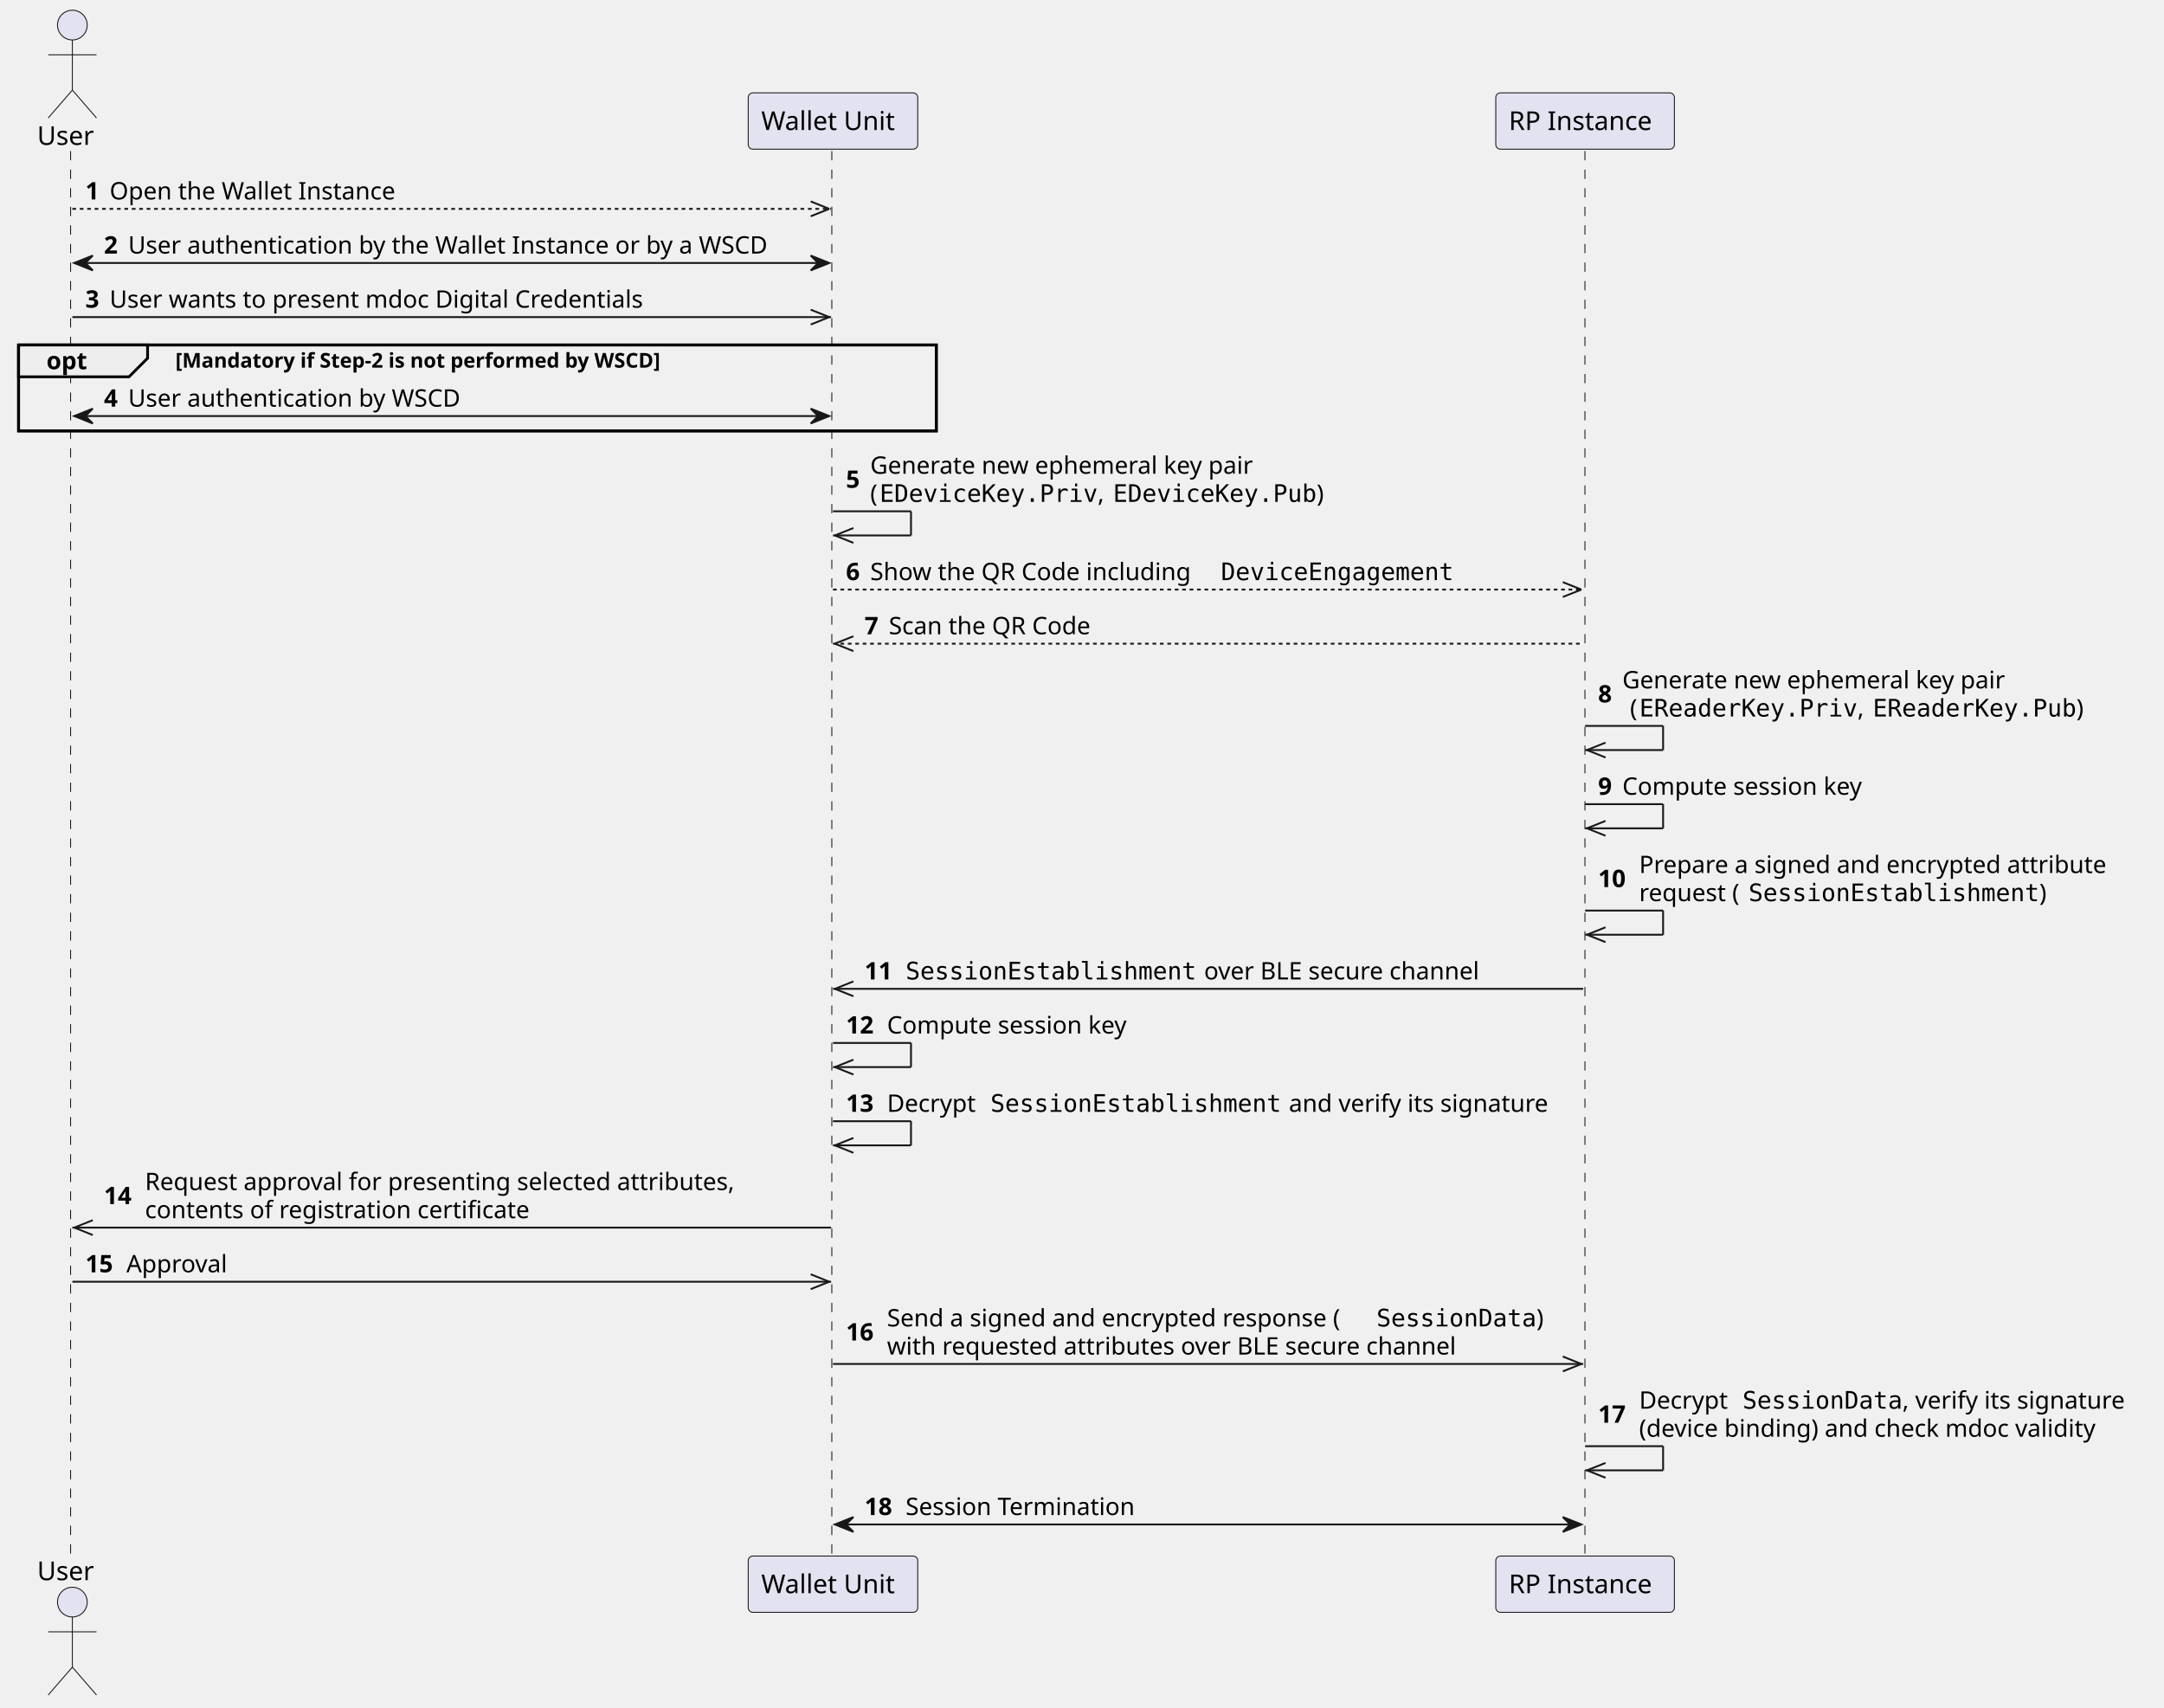
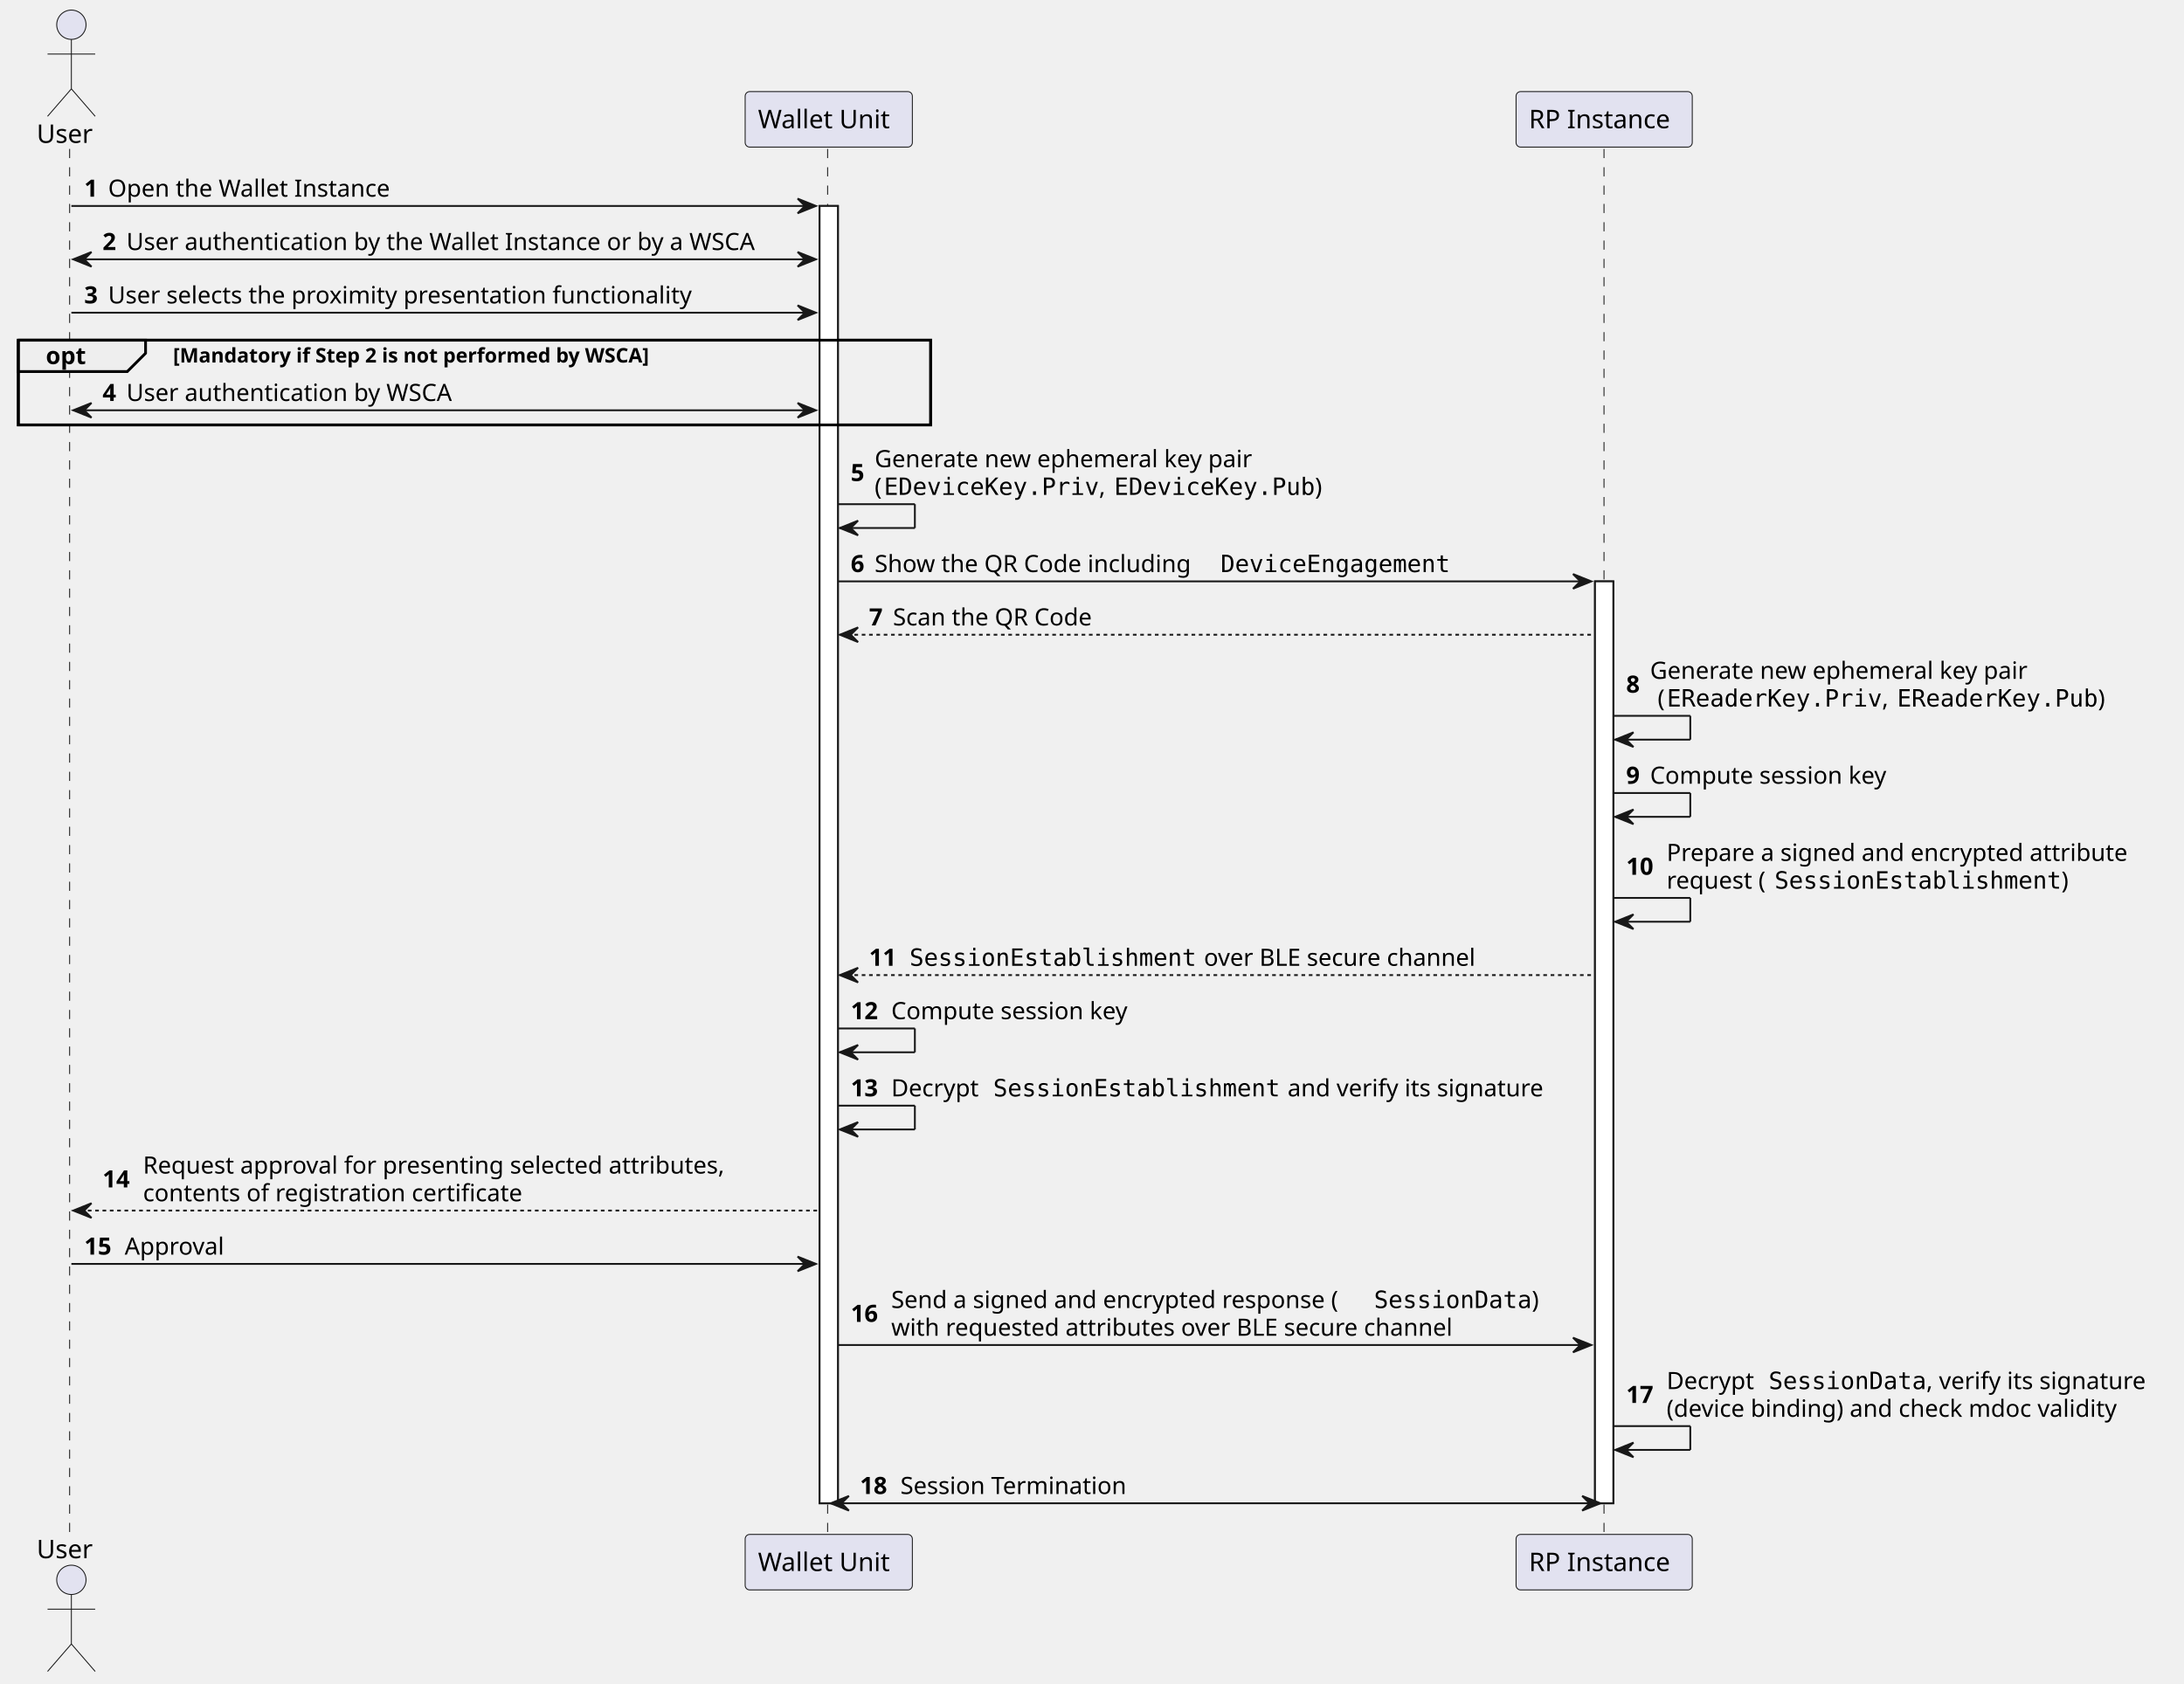
- <svg xmlns="http://www.w3.org/2000/svg" contentStyleType="text/css" data-diagram-type="SEQUENCE" height="919px" preserveAspectRatio="none" style="width:1165px;height:919px;background:#FFFFFF;" version="1.1" viewBox="0 0 1165 919" width="1165px" zoomAndPan="magnify">
+ <svg xmlns="http://www.w3.org/2000/svg" contentStyleType="text/css" data-diagram-type="SEQUENCE" height="919px" preserveAspectRatio="none" style="width:1192px;height:919px;background:#FFFFFF;" version="1.1" viewBox="0 0 1192 919" width="1192px" zoomAndPan="magnify">
  <defs />
  <g>
-     <rect fill="none" height="46.266" style="stroke:#000000;stroke-width:1.5;" width="494.069" x="10" y="185.695" />
+     <g>
+       <rect fill="#FFFFFF" height="708.188" style="stroke:#181818;stroke-width:1;" width="10" x="447.326" y="112.43" />
+     </g>
+     <g>
+       <rect fill="#FFFFFF" height="503.258" style="stroke:#181818;stroke-width:1;" width="10" x="870.533" y="317.359" />
+     </g>
+     <rect fill="none" height="46.266" style="stroke:#000000;stroke-width:1.5;" width="497.952" x="10" y="185.695" />
    <g>
      <rect fill="#000000" fill-opacity="0" height="757.32" width="8" x="34.955" y="81.297" />
      <line style="stroke:#181818;stroke-width:0.5;stroke-dasharray:5.0,5.0;" x1="38" x2="38" y1="81.297" y2="838.617" />
    </g>
    <g>
-       <rect fill="#000000" fill-opacity="0" height="757.32" width="8" x="444.443" y="81.297" />
-       <line style="stroke:#181818;stroke-width:0.5;stroke-dasharray:5.0,5.0;" x1="447.816" x2="447.816" y1="81.297" y2="838.617" />
-     </g>
-     <g>
-       <rect fill="#000000" fill-opacity="0" height="757.32" width="8" x="849.341" y="81.297" />
-       <line style="stroke:#181818;stroke-width:0.5;stroke-dasharray:5.0,5.0;" x1="853.257" x2="853.257" y1="81.297" y2="838.617" />
+       <rect fill="#000000" fill-opacity="0" height="757.32" width="8" x="448.326" y="81.297" />
+       <line style="stroke:#181818;stroke-width:0.5;stroke-dasharray:5.0,5.0;" x1="451.699" x2="451.699" y1="81.297" y2="838.617" />
+     </g>
+     <g>
+       <rect fill="#000000" fill-opacity="0" height="757.32" width="8" x="871.533" y="81.297" />
+       <line style="stroke:#181818;stroke-width:0.5;stroke-dasharray:5.0,5.0;" x1="875.449" x2="875.449" y1="81.297" y2="838.617" />
    </g>
    <g class="participant participant-head" data-participant="u">
      <text fill="#000000" font-family="sans-serif" font-size="14" lengthAdjust="spacing" textLength="31.91" x="20" y="77.995">User</text>
      <ellipse cx="38.955" cy="13.5" fill="#E2E2F0" rx="8" ry="8" style="stroke:#181818;stroke-width:0.5;" />
      <path d="M38.955,21.5 L38.955,48.5 M25.955,29.5 L51.955,29.5 M38.955,48.5 L25.955,63.5 M38.955,48.5 L51.955,63.5" fill="none" style="stroke:#181818;stroke-width:0.5;" />
    </g>
    <g class="participant participant-tail" data-participant="u">
      <text fill="#000000" font-family="sans-serif" font-size="14" lengthAdjust="spacing" textLength="31.91" x="20" y="850.612">User</text>
      <ellipse cx="38.955" cy="862.414" fill="#E2E2F0" rx="8" ry="8" style="stroke:#181818;stroke-width:0.5;" />
      <path d="M38.955,870.414 L38.955,897.414 M25.955,878.414 L51.955,878.414 M38.955,897.414 L25.955,912.414 M38.955,897.414 L51.955,912.414" fill="none" style="stroke:#181818;stroke-width:0.5;" />
    </g>
    <g class="participant participant-head" data-participant="w">
-       <rect fill="#E2E2F0" height="30.297" rx="2.5" ry="2.5" style="stroke:#181818;stroke-width:0.5;" width="91.253" x="402.816" y="50" />
-       <text fill="#000000" font-family="sans-serif" font-size="14" lengthAdjust="spacing" textLength="77.253" x="409.816" y="69.995">Wallet Unit</text>
+       <rect fill="#E2E2F0" height="30.297" rx="2.5" ry="2.5" style="stroke:#181818;stroke-width:0.5;" width="91.253" x="406.699" y="50" />
+       <text fill="#000000" font-family="sans-serif" font-size="14" lengthAdjust="spacing" textLength="77.253" x="413.699" y="69.995">Wallet Unit</text>
    </g>
    <g class="participant participant-tail" data-participant="w">
-       <rect fill="#E2E2F0" height="30.297" rx="2.5" ry="2.5" style="stroke:#181818;stroke-width:0.5;" width="91.253" x="402.816" y="837.617" />
-       <text fill="#000000" font-family="sans-serif" font-size="14" lengthAdjust="spacing" textLength="77.253" x="409.816" y="857.612">Wallet Unit</text>
+       <rect fill="#E2E2F0" height="30.297" rx="2.5" ry="2.5" style="stroke:#181818;stroke-width:0.5;" width="91.253" x="406.699" y="837.617" />
+       <text fill="#000000" font-family="sans-serif" font-size="14" lengthAdjust="spacing" textLength="77.253" x="413.699" y="857.612">Wallet Unit</text>
    </g>
    <g class="participant participant-head" data-participant="v">
-       <rect fill="#E2E2F0" height="30.297" rx="2.5" ry="2.5" style="stroke:#181818;stroke-width:0.5;" width="96.168" x="805.257" y="50" />
-       <text fill="#000000" font-family="sans-serif" font-size="14" lengthAdjust="spacing" textLength="82.168" x="812.257" y="69.995">RP Instance</text>
+       <rect fill="#E2E2F0" height="30.297" rx="2.5" ry="2.5" style="stroke:#181818;stroke-width:0.5;" width="96.168" x="827.449" y="50" />
+       <text fill="#000000" font-family="sans-serif" font-size="14" lengthAdjust="spacing" textLength="82.168" x="834.449" y="69.995">RP Instance</text>
    </g>
    <g class="participant participant-tail" data-participant="v">
-       <rect fill="#E2E2F0" height="30.297" rx="2.5" ry="2.5" style="stroke:#181818;stroke-width:0.5;" width="96.168" x="805.257" y="837.617" />
-       <text fill="#000000" font-family="sans-serif" font-size="14" lengthAdjust="spacing" textLength="82.168" x="812.257" y="857.612">RP Instance</text>
-     </g>
-     <g class="message" data-participant-1="u" data-participant-2="w">
-       <line style="stroke:#181818;stroke-width:1;" x1="446.443" x2="436.443" y1="112.43" y2="108.43" />
-       <line style="stroke:#181818;stroke-width:1;" x1="446.443" x2="436.443" y1="112.43" y2="116.43" />
-       <line style="stroke:#181818;stroke-width:1;stroke-dasharray:2.0,2.0;" x1="38.955" x2="447.443" y1="112.43" y2="112.43" />
+       <rect fill="#E2E2F0" height="30.297" rx="2.5" ry="2.5" style="stroke:#181818;stroke-width:0.5;" width="96.168" x="827.449" y="837.617" />
+       <text fill="#000000" font-family="sans-serif" font-size="14" lengthAdjust="spacing" textLength="82.168" x="834.449" y="857.612">RP Instance</text>
+     </g>
+     <g>
+       <rect fill="#FFFFFF" height="708.188" style="stroke:#181818;stroke-width:1;" width="10" x="447.326" y="112.43" />
+     </g>
+     <g>
+       <rect fill="#FFFFFF" height="503.258" style="stroke:#181818;stroke-width:1;" width="10" x="870.533" y="317.359" />
+     </g>
+     <g class="message" data-participant-1="u" data-participant-2="w">
+       <polygon fill="#181818" points="435.326,108.43,445.326,112.43,435.326,116.43,439.326,112.43" style="stroke:#181818;stroke-width:1;" />
+       <line style="stroke:#181818;stroke-width:1;" x1="38.955" x2="441.326" y1="112.43" y2="112.43" />
      <text fill="#000000" font-family="sans-serif" font-size="13" font-weight="bold" lengthAdjust="spacing" textLength="9.045" x="45.955" y="107.364">1</text>
      <text fill="#000000" font-family="sans-serif" font-size="13" lengthAdjust="spacing" textLength="164.887" x="59.001" y="107.364">Open the Wallet Instance</text>
    </g>
    <g class="message" data-participant-1="u" data-participant-2="w">
      <polygon fill="#181818" points="49.955,137.562,39.955,141.562,49.955,145.562,45.955,141.562" style="stroke:#181818;stroke-width:1;" />
-       <polygon fill="#181818" points="436.443,137.562,446.443,141.562,436.443,145.562,440.443,141.562" style="stroke:#181818;stroke-width:1;" />
-       <line style="stroke:#181818;stroke-width:1;" x1="43.955" x2="442.443" y1="141.562" y2="141.562" />
+       <polygon fill="#181818" points="435.326,137.562,445.326,141.562,435.326,145.562,439.326,141.562" style="stroke:#181818;stroke-width:1;" />
+       <line style="stroke:#181818;stroke-width:1;" x1="43.955" x2="441.326" y1="141.562" y2="141.562" />
      <text fill="#000000" font-family="sans-serif" font-size="13" font-weight="bold" lengthAdjust="spacing" textLength="9.045" x="55.955" y="136.497">2</text>
-       <text fill="#000000" font-family="sans-serif" font-size="13" lengthAdjust="spacing" textLength="372.442" x="69.001" y="136.497">User authentication by the Wallet Instance or by a WSCD</text>
-     </g>
-     <g class="message" data-participant-1="u" data-participant-2="w">
-       <line style="stroke:#181818;stroke-width:1;" x1="446.443" x2="436.443" y1="170.695" y2="166.695" />
-       <line style="stroke:#181818;stroke-width:1;" x1="446.443" x2="436.443" y1="170.695" y2="174.695" />
-       <line style="stroke:#181818;stroke-width:1;" x1="38.955" x2="447.443" y1="170.695" y2="170.695" />
+       <text fill="#000000" font-family="sans-serif" font-size="13" lengthAdjust="spacing" textLength="371.325" x="69.001" y="136.497">User authentication by the Wallet Instance or by a WSCA</text>
+     </g>
+     <g class="message" data-participant-1="u" data-participant-2="w">
+       <polygon fill="#181818" points="435.326,166.695,445.326,170.695,435.326,174.695,439.326,170.695" style="stroke:#181818;stroke-width:1;" />
+       <line style="stroke:#181818;stroke-width:1;" x1="38.955" x2="441.326" y1="170.695" y2="170.695" />
      <text fill="#000000" font-family="sans-serif" font-size="13" font-weight="bold" lengthAdjust="spacing" textLength="9.045" x="45.955" y="165.629">3</text>
-       <text fill="#000000" font-family="sans-serif" font-size="13" lengthAdjust="spacing" textLength="308.033" x="59.001" y="165.629">User wants to present mdoc Digital Credentials</text>
+       <text fill="#000000" font-family="sans-serif" font-size="13" lengthAdjust="spacing" textLength="342.602" x="59.001" y="165.629">User selects the proximity presentation functionality</text>
    </g>
    <path d="M10,185.695 L79.451,185.695 L79.451,192.828 L69.451,202.828 L10,202.828 L10,185.695" fill="#EEEEEE" style="stroke:#000000;stroke-width:1.5;" />
-     <rect fill="none" height="46.266" style="stroke:#000000;stroke-width:1.5;" width="494.069" x="10" y="185.695" />
+     <rect fill="none" height="46.266" style="stroke:#000000;stroke-width:1.5;" width="497.952" x="10" y="185.695" />
    <text fill="#000000" font-family="sans-serif" font-size="13" font-weight="bold" lengthAdjust="spacing" textLength="24.451" x="25" y="198.762">opt</text>
-     <text fill="#000000" font-family="sans-serif" font-size="11" font-weight="bold" lengthAdjust="spacing" textLength="301.651" x="94.451" y="197.906">[Mandatory if Step-2 is not performed by WSCD]</text>
+     <text fill="#000000" font-family="sans-serif" font-size="11" font-weight="bold" lengthAdjust="spacing" textLength="300.298" x="94.451" y="197.906">[Mandatory if Step 2 is not performed by WSCA]</text>
    <g class="message" data-participant-1="w" data-participant-2="u">
      <polygon fill="#181818" points="49.955,219.961,39.955,223.961,49.955,227.961,45.955,223.961" style="stroke:#181818;stroke-width:1;" />
-       <polygon fill="#181818" points="436.443,219.961,446.443,223.961,436.443,227.961,440.443,223.961" style="stroke:#181818;stroke-width:1;" />
-       <line style="stroke:#181818;stroke-width:1;" x1="43.955" x2="442.443" y1="223.961" y2="223.961" />
+       <polygon fill="#181818" points="435.326,219.961,445.326,223.961,435.326,227.961,439.326,223.961" style="stroke:#181818;stroke-width:1;" />
+       <line style="stroke:#181818;stroke-width:1;" x1="43.955" x2="441.326" y1="223.961" y2="223.961" />
      <text fill="#000000" font-family="sans-serif" font-size="13" font-weight="bold" lengthAdjust="spacing" textLength="9.045" x="55.955" y="218.895">4</text>
-       <text fill="#000000" font-family="sans-serif" font-size="13" lengthAdjust="spacing" textLength="192.67" x="69.001" y="218.895">User authentication by WSCD</text>
+       <text fill="#000000" font-family="sans-serif" font-size="13" lengthAdjust="spacing" textLength="191.553" x="69.001" y="218.895">User authentication by WSCA</text>
    </g>
    <g class="message" data-participant-1="w" data-participant-2="w">
-       <line style="stroke:#181818;stroke-width:1;" x1="448.443" x2="490.443" y1="275.227" y2="275.227" />
-       <line style="stroke:#181818;stroke-width:1;" x1="490.443" x2="490.443" y1="275.227" y2="288.227" />
-       <line style="stroke:#181818;stroke-width:1;" x1="448.443" x2="490.443" y1="288.227" y2="288.227" />
-       <line style="stroke:#181818;stroke-width:1;" x1="449.443" x2="459.443" y1="288.227" y2="284.227" />
-       <line style="stroke:#181818;stroke-width:1;" x1="449.443" x2="459.443" y1="288.227" y2="292.227" />
-       <text fill="#000000" font-family="sans-serif" font-size="13" font-weight="bold" lengthAdjust="spacing" textLength="9.045" x="455.443" y="262.594">5</text>
-       <text fill="#000000" font-family="sans-serif" font-size="13" lengthAdjust="spacing" textLength="222.581" x="468.488" y="255.028">Generate new ephemeral key pair</text>
-       <text fill="#000000" font-family="sans-serif" font-size="13" lengthAdjust="spacing" textLength="5.072" x="468.488" y="270.161">(</text>
-       <text fill="#000000" font-family="monospace" font-size="13" lengthAdjust="spacing" textLength="117.4" x="473.56" y="270.161">EDeviceKey.Priv</text>
-       <text fill="#000000" font-family="sans-serif" font-size="13" lengthAdjust="spacing" textLength="4.132" x="590.96" y="270.161">,</text>
-       <text fill="#000000" font-family="monospace" font-size="13" lengthAdjust="spacing" textLength="109.573" x="599.225" y="270.161">EDeviceKey.Pub</text>
-       <text fill="#000000" font-family="sans-serif" font-size="13" lengthAdjust="spacing" textLength="5.072" x="708.798" y="270.161">)</text>
+       <line style="stroke:#181818;stroke-width:1;" x1="457.326" x2="499.326" y1="275.227" y2="275.227" />
+       <line style="stroke:#181818;stroke-width:1;" x1="499.326" x2="499.326" y1="275.227" y2="288.227" />
+       <line style="stroke:#181818;stroke-width:1;" x1="458.326" x2="499.326" y1="288.227" y2="288.227" />
+       <polygon fill="#181818" points="468.326,284.227,458.326,288.227,468.326,292.227,464.326,288.227" style="stroke:#181818;stroke-width:1;" />
+       <text fill="#000000" font-family="sans-serif" font-size="13" font-weight="bold" lengthAdjust="spacing" textLength="9.045" x="464.326" y="262.594">5</text>
+       <text fill="#000000" font-family="sans-serif" font-size="13" lengthAdjust="spacing" textLength="222.581" x="477.371" y="255.028">Generate new ephemeral key pair</text>
+       <text fill="#000000" font-family="sans-serif" font-size="13" lengthAdjust="spacing" textLength="5.072" x="477.371" y="270.161">(</text>
+       <text fill="#000000" font-family="monospace" font-size="13" lengthAdjust="spacing" textLength="117.4" x="482.443" y="270.161">EDeviceKey.Priv</text>
+       <text fill="#000000" font-family="sans-serif" font-size="13" lengthAdjust="spacing" textLength="4.132" x="599.843" y="270.161">,</text>
+       <text fill="#000000" font-family="monospace" font-size="13" lengthAdjust="spacing" textLength="109.573" x="608.107" y="270.161">EDeviceKey.Pub</text>
+       <text fill="#000000" font-family="sans-serif" font-size="13" lengthAdjust="spacing" textLength="5.072" x="717.681" y="270.161">)</text>
    </g>
    <g class="message" data-participant-1="w" data-participant-2="v">
-       <line style="stroke:#181818;stroke-width:1;" x1="851.341" x2="841.341" y1="317.359" y2="313.359" />
-       <line style="stroke:#181818;stroke-width:1;" x1="851.341" x2="841.341" y1="317.359" y2="321.359" />
-       <line style="stroke:#181818;stroke-width:1;stroke-dasharray:2.0,2.0;" x1="448.443" x2="852.341" y1="317.359" y2="317.359" />
-       <text fill="#000000" font-family="sans-serif" font-size="13" font-weight="bold" lengthAdjust="spacing" textLength="9.045" x="455.443" y="312.293">6</text>
-       <text fill="#000000" font-family="sans-serif" font-size="13" lengthAdjust="spacing" textLength="184.691" x="468.488" y="312.293">Show the QR Code including</text>
-       <text fill="#000000" font-family="monospace" font-size="13" lengthAdjust="spacing" textLength="125.227" x="657.312" y="312.293">DeviceEngagement</text>
+       <polygon fill="#181818" points="858.533,313.359,868.533,317.359,858.533,321.359,862.533,317.359" style="stroke:#181818;stroke-width:1;" />
+       <line style="stroke:#181818;stroke-width:1;" x1="457.326" x2="864.533" y1="317.359" y2="317.359" />
+       <text fill="#000000" font-family="sans-serif" font-size="13" font-weight="bold" lengthAdjust="spacing" textLength="9.045" x="464.326" y="312.293">6</text>
+       <text fill="#000000" font-family="sans-serif" font-size="13" lengthAdjust="spacing" textLength="184.691" x="477.371" y="312.293">Show the QR Code including</text>
+       <text fill="#000000" font-family="monospace" font-size="13" lengthAdjust="spacing" textLength="125.227" x="666.195" y="312.293">DeviceEngagement</text>
    </g>
    <g class="message" data-participant-1="v" data-participant-2="w">
-       <line style="stroke:#181818;stroke-width:1;" x1="449.443" x2="459.443" y1="346.492" y2="342.492" />
-       <line style="stroke:#181818;stroke-width:1;" x1="449.443" x2="459.443" y1="346.492" y2="350.492" />
-       <line style="stroke:#181818;stroke-width:1;stroke-dasharray:2.0,2.0;" x1="448.443" x2="852.341" y1="346.492" y2="346.492" />
-       <text fill="#000000" font-family="sans-serif" font-size="13" font-weight="bold" lengthAdjust="spacing" textLength="9.045" x="465.443" y="341.426">7</text>
-       <text fill="#000000" font-family="sans-serif" font-size="13" lengthAdjust="spacing" textLength="117.882" x="478.488" y="341.426">Scan the QR Code</text>
-     </g>
-     <g class="message" data-participant-1="v" data-participant-2="v">
-       <line style="stroke:#181818;stroke-width:1;" x1="853.341" x2="895.341" y1="390.758" y2="390.758" />
-       <line style="stroke:#181818;stroke-width:1;" x1="895.341" x2="895.341" y1="390.758" y2="403.758" />
-       <line style="stroke:#181818;stroke-width:1;" x1="853.341" x2="895.341" y1="403.758" y2="403.758" />
-       <line style="stroke:#181818;stroke-width:1;" x1="854.341" x2="864.341" y1="403.758" y2="399.758" />
-       <line style="stroke:#181818;stroke-width:1;" x1="854.341" x2="864.341" y1="403.758" y2="407.758" />
-       <text fill="#000000" font-family="sans-serif" font-size="13" font-weight="bold" lengthAdjust="spacing" textLength="9.045" x="860.341" y="378.125">8</text>
-       <text fill="#000000" font-family="sans-serif" font-size="13" lengthAdjust="spacing" textLength="222.581" x="873.387" y="370.559">Generate new ephemeral key pair</text>
-       <text fill="#000000" font-family="sans-serif" font-size="13" lengthAdjust="spacing" textLength="5.072" x="877.519" y="385.692">(</text>
-       <text fill="#000000" font-family="monospace" font-size="13" lengthAdjust="spacing" textLength="117.4" x="882.591" y="385.692">EReaderKey.Priv</text>
-       <text fill="#000000" font-family="sans-serif" font-size="13" lengthAdjust="spacing" textLength="4.132" x="999.991" y="385.692">,</text>
-       <text fill="#000000" font-family="monospace" font-size="13" lengthAdjust="spacing" textLength="109.573" x="1008.255" y="385.692">EReaderKey.Pub</text>
-       <text fill="#000000" font-family="sans-serif" font-size="13" lengthAdjust="spacing" textLength="5.072" x="1117.829" y="385.692">)</text>
-     </g>
-     <g class="message" data-participant-1="v" data-participant-2="v">
-       <line style="stroke:#181818;stroke-width:1;" x1="853.341" x2="895.341" y1="432.891" y2="432.891" />
-       <line style="stroke:#181818;stroke-width:1;" x1="895.341" x2="895.341" y1="432.891" y2="445.891" />
-       <line style="stroke:#181818;stroke-width:1;" x1="853.341" x2="895.341" y1="445.891" y2="445.891" />
-       <line style="stroke:#181818;stroke-width:1;" x1="854.341" x2="864.341" y1="445.891" y2="441.891" />
-       <line style="stroke:#181818;stroke-width:1;" x1="854.341" x2="864.341" y1="445.891" y2="449.891" />
-       <text fill="#000000" font-family="sans-serif" font-size="13" font-weight="bold" lengthAdjust="spacing" textLength="9.045" x="860.341" y="427.825">9</text>
-       <text fill="#000000" font-family="sans-serif" font-size="13" lengthAdjust="spacing" textLength="138.887" x="873.387" y="427.825">Compute session key</text>
-     </g>
-     <g class="message" data-participant-1="v" data-participant-2="v">
-       <line style="stroke:#181818;stroke-width:1;" x1="853.341" x2="895.341" y1="490.156" y2="490.156" />
-       <line style="stroke:#181818;stroke-width:1;" x1="895.341" x2="895.341" y1="490.156" y2="503.156" />
-       <line style="stroke:#181818;stroke-width:1;" x1="853.341" x2="895.341" y1="503.156" y2="503.156" />
-       <line style="stroke:#181818;stroke-width:1;" x1="854.341" x2="864.341" y1="503.156" y2="499.156" />
-       <line style="stroke:#181818;stroke-width:1;" x1="854.341" x2="864.341" y1="503.156" y2="507.156" />
-       <text fill="#000000" font-family="sans-serif" font-size="13" font-weight="bold" lengthAdjust="spacing" textLength="18.091" x="860.341" y="477.524">10</text>
-       <text fill="#000000" font-family="sans-serif" font-size="13" lengthAdjust="spacing" textLength="269.68" x="882.432" y="469.957">Prepare a signed and encrypted attribute</text>
-       <text fill="#000000" font-family="sans-serif" font-size="13" lengthAdjust="spacing" textLength="58.906" x="882.432" y="485.09">request (</text>
-       <text fill="#000000" font-family="monospace" font-size="13" lengthAdjust="spacing" textLength="156.533" x="941.338" y="485.09">SessionEstablishment</text>
-       <text fill="#000000" font-family="sans-serif" font-size="13" lengthAdjust="spacing" textLength="5.072" x="1097.872" y="485.09">)</text>
+       <polygon fill="#181818" points="468.326,342.492,458.326,346.492,468.326,350.492,464.326,346.492" style="stroke:#181818;stroke-width:1;" />
+       <line style="stroke:#181818;stroke-width:1;stroke-dasharray:2.0,2.0;" x1="462.326" x2="869.533" y1="346.492" y2="346.492" />
+       <text fill="#000000" font-family="sans-serif" font-size="13" font-weight="bold" lengthAdjust="spacing" textLength="9.045" x="474.326" y="341.426">7</text>
+       <text fill="#000000" font-family="sans-serif" font-size="13" lengthAdjust="spacing" textLength="117.882" x="487.371" y="341.426">Scan the QR Code</text>
+     </g>
+     <g class="message" data-participant-1="v" data-participant-2="v">
+       <line style="stroke:#181818;stroke-width:1;" x1="880.533" x2="922.533" y1="390.758" y2="390.758" />
+       <line style="stroke:#181818;stroke-width:1;" x1="922.533" x2="922.533" y1="390.758" y2="403.758" />
+       <line style="stroke:#181818;stroke-width:1;" x1="881.533" x2="922.533" y1="403.758" y2="403.758" />
+       <polygon fill="#181818" points="891.533,399.758,881.533,403.758,891.533,407.758,887.533,403.758" style="stroke:#181818;stroke-width:1;" />
+       <text fill="#000000" font-family="sans-serif" font-size="13" font-weight="bold" lengthAdjust="spacing" textLength="9.045" x="887.533" y="378.125">8</text>
+       <text fill="#000000" font-family="sans-serif" font-size="13" lengthAdjust="spacing" textLength="222.581" x="900.579" y="370.559">Generate new ephemeral key pair</text>
+       <text fill="#000000" font-family="sans-serif" font-size="13" lengthAdjust="spacing" textLength="5.072" x="904.711" y="385.692">(</text>
+       <text fill="#000000" font-family="monospace" font-size="13" lengthAdjust="spacing" textLength="117.4" x="909.783" y="385.692">EReaderKey.Priv</text>
+       <text fill="#000000" font-family="sans-serif" font-size="13" lengthAdjust="spacing" textLength="4.132" x="1027.183" y="385.692">,</text>
+       <text fill="#000000" font-family="monospace" font-size="13" lengthAdjust="spacing" textLength="109.573" x="1035.447" y="385.692">EReaderKey.Pub</text>
+       <text fill="#000000" font-family="sans-serif" font-size="13" lengthAdjust="spacing" textLength="5.072" x="1145.021" y="385.692">)</text>
+     </g>
+     <g class="message" data-participant-1="v" data-participant-2="v">
+       <line style="stroke:#181818;stroke-width:1;" x1="880.533" x2="922.533" y1="432.891" y2="432.891" />
+       <line style="stroke:#181818;stroke-width:1;" x1="922.533" x2="922.533" y1="432.891" y2="445.891" />
+       <line style="stroke:#181818;stroke-width:1;" x1="881.533" x2="922.533" y1="445.891" y2="445.891" />
+       <polygon fill="#181818" points="891.533,441.891,881.533,445.891,891.533,449.891,887.533,445.891" style="stroke:#181818;stroke-width:1;" />
+       <text fill="#000000" font-family="sans-serif" font-size="13" font-weight="bold" lengthAdjust="spacing" textLength="9.045" x="887.533" y="427.825">9</text>
+       <text fill="#000000" font-family="sans-serif" font-size="13" lengthAdjust="spacing" textLength="138.887" x="900.579" y="427.825">Compute session key</text>
+     </g>
+     <g class="message" data-participant-1="v" data-participant-2="v">
+       <line style="stroke:#181818;stroke-width:1;" x1="880.533" x2="922.533" y1="490.156" y2="490.156" />
+       <line style="stroke:#181818;stroke-width:1;" x1="922.533" x2="922.533" y1="490.156" y2="503.156" />
+       <line style="stroke:#181818;stroke-width:1;" x1="881.533" x2="922.533" y1="503.156" y2="503.156" />
+       <polygon fill="#181818" points="891.533,499.156,881.533,503.156,891.533,507.156,887.533,503.156" style="stroke:#181818;stroke-width:1;" />
+       <text fill="#000000" font-family="sans-serif" font-size="13" font-weight="bold" lengthAdjust="spacing" textLength="18.091" x="887.533" y="477.524">10</text>
+       <text fill="#000000" font-family="sans-serif" font-size="13" lengthAdjust="spacing" textLength="269.68" x="909.624" y="469.957">Prepare a signed and encrypted attribute</text>
+       <text fill="#000000" font-family="sans-serif" font-size="13" lengthAdjust="spacing" textLength="58.906" x="909.624" y="485.09">request (</text>
+       <text fill="#000000" font-family="monospace" font-size="13" lengthAdjust="spacing" textLength="156.533" x="968.53" y="485.09">SessionEstablishment</text>
+       <text fill="#000000" font-family="sans-serif" font-size="13" lengthAdjust="spacing" textLength="5.072" x="1125.063" y="485.09">)</text>
    </g>
    <g class="message" data-participant-1="v" data-participant-2="w">
-       <line style="stroke:#181818;stroke-width:1;" x1="449.443" x2="459.443" y1="532.289" y2="528.289" />
-       <line style="stroke:#181818;stroke-width:1;" x1="449.443" x2="459.443" y1="532.289" y2="536.289" />
-       <line style="stroke:#181818;stroke-width:1;" x1="448.443" x2="852.341" y1="532.289" y2="532.289" />
-       <text fill="#000000" font-family="sans-serif" font-size="13" font-weight="bold" lengthAdjust="spacing" textLength="18.091" x="465.443" y="527.223">11</text>
-       <text fill="#000000" font-family="monospace" font-size="13" lengthAdjust="spacing" textLength="156.533" x="487.534" y="527.223">SessionEstablishment</text>
-       <text fill="#000000" font-family="sans-serif" font-size="13" lengthAdjust="spacing" textLength="160.704" x="648.199" y="527.223">over BLE secure channel</text>
+       <polygon fill="#181818" points="468.326,528.289,458.326,532.289,468.326,536.289,464.326,532.289" style="stroke:#181818;stroke-width:1;" />
+       <line style="stroke:#181818;stroke-width:1;stroke-dasharray:2.0,2.0;" x1="462.326" x2="869.533" y1="532.289" y2="532.289" />
+       <text fill="#000000" font-family="sans-serif" font-size="13" font-weight="bold" lengthAdjust="spacing" textLength="18.091" x="474.326" y="527.223">11</text>
+       <text fill="#000000" font-family="monospace" font-size="13" lengthAdjust="spacing" textLength="156.533" x="496.416" y="527.223">SessionEstablishment</text>
+       <text fill="#000000" font-family="sans-serif" font-size="13" lengthAdjust="spacing" textLength="160.704" x="657.082" y="527.223">over BLE secure channel</text>
    </g>
    <g class="message" data-participant-1="w" data-participant-2="w">
-       <line style="stroke:#181818;stroke-width:1;" x1="448.443" x2="490.443" y1="561.422" y2="561.422" />
-       <line style="stroke:#181818;stroke-width:1;" x1="490.443" x2="490.443" y1="561.422" y2="574.422" />
-       <line style="stroke:#181818;stroke-width:1;" x1="448.443" x2="490.443" y1="574.422" y2="574.422" />
-       <line style="stroke:#181818;stroke-width:1;" x1="449.443" x2="459.443" y1="574.422" y2="570.422" />
-       <line style="stroke:#181818;stroke-width:1;" x1="449.443" x2="459.443" y1="574.422" y2="578.422" />
-       <text fill="#000000" font-family="sans-serif" font-size="13" font-weight="bold" lengthAdjust="spacing" textLength="18.091" x="455.443" y="556.356">12</text>
-       <text fill="#000000" font-family="sans-serif" font-size="13" lengthAdjust="spacing" textLength="138.887" x="477.534" y="556.356">Compute session key</text>
+       <line style="stroke:#181818;stroke-width:1;" x1="457.326" x2="499.326" y1="561.422" y2="561.422" />
+       <line style="stroke:#181818;stroke-width:1;" x1="499.326" x2="499.326" y1="561.422" y2="574.422" />
+       <line style="stroke:#181818;stroke-width:1;" x1="458.326" x2="499.326" y1="574.422" y2="574.422" />
+       <polygon fill="#181818" points="468.326,570.422,458.326,574.422,468.326,578.422,464.326,574.422" style="stroke:#181818;stroke-width:1;" />
+       <text fill="#000000" font-family="sans-serif" font-size="13" font-weight="bold" lengthAdjust="spacing" textLength="18.091" x="464.326" y="556.356">12</text>
+       <text fill="#000000" font-family="sans-serif" font-size="13" lengthAdjust="spacing" textLength="138.887" x="486.416" y="556.356">Compute session key</text>
    </g>
    <g class="message" data-participant-1="w" data-participant-2="w">
-       <line style="stroke:#181818;stroke-width:1;" x1="448.443" x2="490.443" y1="603.555" y2="603.555" />
-       <line style="stroke:#181818;stroke-width:1;" x1="490.443" x2="490.443" y1="603.555" y2="616.555" />
-       <line style="stroke:#181818;stroke-width:1;" x1="448.443" x2="490.443" y1="616.555" y2="616.555" />
-       <line style="stroke:#181818;stroke-width:1;" x1="449.443" x2="459.443" y1="616.555" y2="612.555" />
-       <line style="stroke:#181818;stroke-width:1;" x1="449.443" x2="459.443" y1="616.555" y2="620.555" />
-       <text fill="#000000" font-family="sans-serif" font-size="13" font-weight="bold" lengthAdjust="spacing" textLength="18.091" x="455.443" y="598.489">13</text>
-       <text fill="#000000" font-family="sans-serif" font-size="13" lengthAdjust="spacing" textLength="51.543" x="477.534" y="598.489">Decrypt</text>
-       <text fill="#000000" font-family="monospace" font-size="13" lengthAdjust="spacing" textLength="156.533" x="533.209" y="598.489">SessionEstablishment</text>
-       <text fill="#000000" font-family="sans-serif" font-size="13" lengthAdjust="spacing" textLength="150.776" x="693.875" y="598.489">and verify its signature</text>
+       <line style="stroke:#181818;stroke-width:1;" x1="457.326" x2="499.326" y1="603.555" y2="603.555" />
+       <line style="stroke:#181818;stroke-width:1;" x1="499.326" x2="499.326" y1="603.555" y2="616.555" />
+       <line style="stroke:#181818;stroke-width:1;" x1="458.326" x2="499.326" y1="616.555" y2="616.555" />
+       <polygon fill="#181818" points="468.326,612.555,458.326,616.555,468.326,620.555,464.326,616.555" style="stroke:#181818;stroke-width:1;" />
+       <text fill="#000000" font-family="sans-serif" font-size="13" font-weight="bold" lengthAdjust="spacing" textLength="18.091" x="464.326" y="598.489">13</text>
+       <text fill="#000000" font-family="sans-serif" font-size="13" lengthAdjust="spacing" textLength="51.543" x="486.416" y="598.489">Decrypt</text>
+       <text fill="#000000" font-family="monospace" font-size="13" lengthAdjust="spacing" textLength="156.533" x="542.092" y="598.489">SessionEstablishment</text>
+       <text fill="#000000" font-family="sans-serif" font-size="13" lengthAdjust="spacing" textLength="150.776" x="702.757" y="598.489">and verify its signature</text>
    </g>
    <g class="message" data-participant-1="w" data-participant-2="u">
-       <line style="stroke:#181818;stroke-width:1;" x1="39.955" x2="49.955" y1="660.82" y2="656.82" />
-       <line style="stroke:#181818;stroke-width:1;" x1="39.955" x2="49.955" y1="660.82" y2="664.82" />
-       <line style="stroke:#181818;stroke-width:1;" x1="38.955" x2="447.443" y1="660.82" y2="660.82" />
+       <polygon fill="#181818" points="49.955,656.82,39.955,660.82,49.955,664.82,45.955,660.82" style="stroke:#181818;stroke-width:1;" />
+       <line style="stroke:#181818;stroke-width:1;stroke-dasharray:2.0,2.0;" x1="43.955" x2="446.326" y1="660.82" y2="660.82" />
      <text fill="#000000" font-family="sans-serif" font-size="13" font-weight="bold" lengthAdjust="spacing" textLength="18.091" x="55.955" y="648.188">14</text>
      <text fill="#000000" font-family="sans-serif" font-size="13" lengthAdjust="spacing" textLength="341.256" x="78.046" y="640.622">Request approval for presenting selected attributes,</text>
      <text fill="#000000" font-family="sans-serif" font-size="13" lengthAdjust="spacing" textLength="222.358" x="78.046" y="655.754">contents of registration certificate</text>
    </g>
    <g class="message" data-participant-1="u" data-participant-2="w">
-       <line style="stroke:#181818;stroke-width:1;" x1="446.443" x2="436.443" y1="689.953" y2="685.953" />
-       <line style="stroke:#181818;stroke-width:1;" x1="446.443" x2="436.443" y1="689.953" y2="693.953" />
-       <line style="stroke:#181818;stroke-width:1;" x1="38.955" x2="447.443" y1="689.953" y2="689.953" />
+       <polygon fill="#181818" points="435.326,685.953,445.326,689.953,435.326,693.953,439.326,689.953" style="stroke:#181818;stroke-width:1;" />
+       <line style="stroke:#181818;stroke-width:1;" x1="38.955" x2="441.326" y1="689.953" y2="689.953" />
      <text fill="#000000" font-family="sans-serif" font-size="13" font-weight="bold" lengthAdjust="spacing" textLength="18.091" x="45.955" y="684.887">15</text>
      <text fill="#000000" font-family="sans-serif" font-size="13" lengthAdjust="spacing" textLength="57.967" x="68.046" y="684.887">Approval</text>
    </g>
    <g class="message" data-participant-1="w" data-participant-2="v">
-       <line style="stroke:#181818;stroke-width:1;" x1="851.341" x2="841.341" y1="734.219" y2="730.219" />
-       <line style="stroke:#181818;stroke-width:1;" x1="851.341" x2="841.341" y1="734.219" y2="738.219" />
-       <line style="stroke:#181818;stroke-width:1;" x1="448.443" x2="852.341" y1="734.219" y2="734.219" />
-       <text fill="#000000" font-family="sans-serif" font-size="13" font-weight="bold" lengthAdjust="spacing" textLength="18.091" x="455.443" y="721.586">16</text>
-       <text fill="#000000" font-family="sans-serif" font-size="13" lengthAdjust="spacing" textLength="263.51" x="477.534" y="714.02">Send a signed and encrypted response (</text>
-       <text fill="#000000" font-family="monospace" font-size="13" lengthAdjust="spacing" textLength="86.093" x="741.044" y="714.02">SessionData</text>
-       <text fill="#000000" font-family="sans-serif" font-size="13" lengthAdjust="spacing" textLength="5.072" x="827.137" y="714.02">)</text>
-       <text fill="#000000" font-family="sans-serif" font-size="13" lengthAdjust="spacing" textLength="330.11" x="477.534" y="729.153">with requested attributes over BLE secure channel</text>
-     </g>
-     <g class="message" data-participant-1="v" data-participant-2="v">
-       <line style="stroke:#181818;stroke-width:1;" x1="853.341" x2="895.341" y1="778.484" y2="778.484" />
-       <line style="stroke:#181818;stroke-width:1;" x1="895.341" x2="895.341" y1="778.484" y2="791.484" />
-       <line style="stroke:#181818;stroke-width:1;" x1="853.341" x2="895.341" y1="791.484" y2="791.484" />
-       <line style="stroke:#181818;stroke-width:1;" x1="854.341" x2="864.341" y1="791.484" y2="787.484" />
-       <line style="stroke:#181818;stroke-width:1;" x1="854.341" x2="864.341" y1="791.484" y2="795.484" />
-       <text fill="#000000" font-family="sans-serif" font-size="13" font-weight="bold" lengthAdjust="spacing" textLength="18.091" x="860.341" y="765.852">17</text>
-       <text fill="#000000" font-family="sans-serif" font-size="13" lengthAdjust="spacing" textLength="51.543" x="882.432" y="758.286">Decrypt</text>
-       <text fill="#000000" font-family="monospace" font-size="13" lengthAdjust="spacing" textLength="86.093" x="938.107" y="758.286">SessionData</text>
-       <text fill="#000000" font-family="sans-serif" font-size="13" lengthAdjust="spacing" textLength="130.451" x="1024.201" y="758.286">, verify its signature</text>
-       <text fill="#000000" font-family="sans-serif" font-size="13" lengthAdjust="spacing" textLength="268.036" x="882.432" y="773.418">(device binding) and check mdoc validity</text>
+       <polygon fill="#181818" points="858.533,730.219,868.533,734.219,858.533,738.219,862.533,734.219" style="stroke:#181818;stroke-width:1;" />
+       <line style="stroke:#181818;stroke-width:1;" x1="457.326" x2="864.533" y1="734.219" y2="734.219" />
+       <text fill="#000000" font-family="sans-serif" font-size="13" font-weight="bold" lengthAdjust="spacing" textLength="18.091" x="464.326" y="721.586">16</text>
+       <text fill="#000000" font-family="sans-serif" font-size="13" lengthAdjust="spacing" textLength="263.51" x="486.416" y="714.02">Send a signed and encrypted response (</text>
+       <text fill="#000000" font-family="monospace" font-size="13" lengthAdjust="spacing" textLength="86.093" x="749.927" y="714.02">SessionData</text>
+       <text fill="#000000" font-family="sans-serif" font-size="13" lengthAdjust="spacing" textLength="5.072" x="836.02" y="714.02">)</text>
+       <text fill="#000000" font-family="sans-serif" font-size="13" lengthAdjust="spacing" textLength="330.11" x="486.416" y="729.153">with requested attributes over BLE secure channel</text>
+     </g>
+     <g class="message" data-participant-1="v" data-participant-2="v">
+       <line style="stroke:#181818;stroke-width:1;" x1="880.533" x2="922.533" y1="778.484" y2="778.484" />
+       <line style="stroke:#181818;stroke-width:1;" x1="922.533" x2="922.533" y1="778.484" y2="791.484" />
+       <line style="stroke:#181818;stroke-width:1;" x1="881.533" x2="922.533" y1="791.484" y2="791.484" />
+       <polygon fill="#181818" points="891.533,787.484,881.533,791.484,891.533,795.484,887.533,791.484" style="stroke:#181818;stroke-width:1;" />
+       <text fill="#000000" font-family="sans-serif" font-size="13" font-weight="bold" lengthAdjust="spacing" textLength="18.091" x="887.533" y="765.852">17</text>
+       <text fill="#000000" font-family="sans-serif" font-size="13" lengthAdjust="spacing" textLength="51.543" x="909.624" y="758.286">Decrypt</text>
+       <text fill="#000000" font-family="monospace" font-size="13" lengthAdjust="spacing" textLength="86.093" x="965.299" y="758.286">SessionData</text>
+       <text fill="#000000" font-family="sans-serif" font-size="13" lengthAdjust="spacing" textLength="130.451" x="1051.393" y="758.286">, verify its signature</text>
+       <text fill="#000000" font-family="sans-serif" font-size="13" lengthAdjust="spacing" textLength="268.036" x="909.624" y="773.418">(device binding) and check mdoc validity</text>
    </g>
    <g class="message" data-participant-1="w" data-participant-2="v">
-       <polygon fill="#181818" points="459.443,816.617,449.443,820.617,459.443,824.617,455.443,820.617" style="stroke:#181818;stroke-width:1;" />
-       <polygon fill="#181818" points="841.341,816.617,851.341,820.617,841.341,824.617,845.341,820.617" style="stroke:#181818;stroke-width:1;" />
-       <line style="stroke:#181818;stroke-width:1;" x1="453.443" x2="847.341" y1="820.617" y2="820.617" />
-       <text fill="#000000" font-family="sans-serif" font-size="13" font-weight="bold" lengthAdjust="spacing" textLength="18.091" x="465.443" y="815.551">18</text>
-       <text fill="#000000" font-family="sans-serif" font-size="13" lengthAdjust="spacing" textLength="132.399" x="487.534" y="815.551">Session Termination</text>
+       <polygon fill="#181818" points="463.326,816.617,453.326,820.617,463.326,824.617,459.326,820.617" style="stroke:#181818;stroke-width:1;" />
+       <polygon fill="#181818" points="863.533,816.617,873.533,820.617,863.533,824.617,867.533,820.617" style="stroke:#181818;stroke-width:1;" />
+       <line style="stroke:#181818;stroke-width:1;" x1="457.326" x2="869.533" y1="820.617" y2="820.617" />
+       <text fill="#000000" font-family="sans-serif" font-size="13" font-weight="bold" lengthAdjust="spacing" textLength="18.091" x="469.326" y="815.551">18</text>
+       <text fill="#000000" font-family="sans-serif" font-size="13" lengthAdjust="spacing" textLength="132.399" x="491.416" y="815.551">Session Termination</text>
    </g>
  </g>
</svg>
